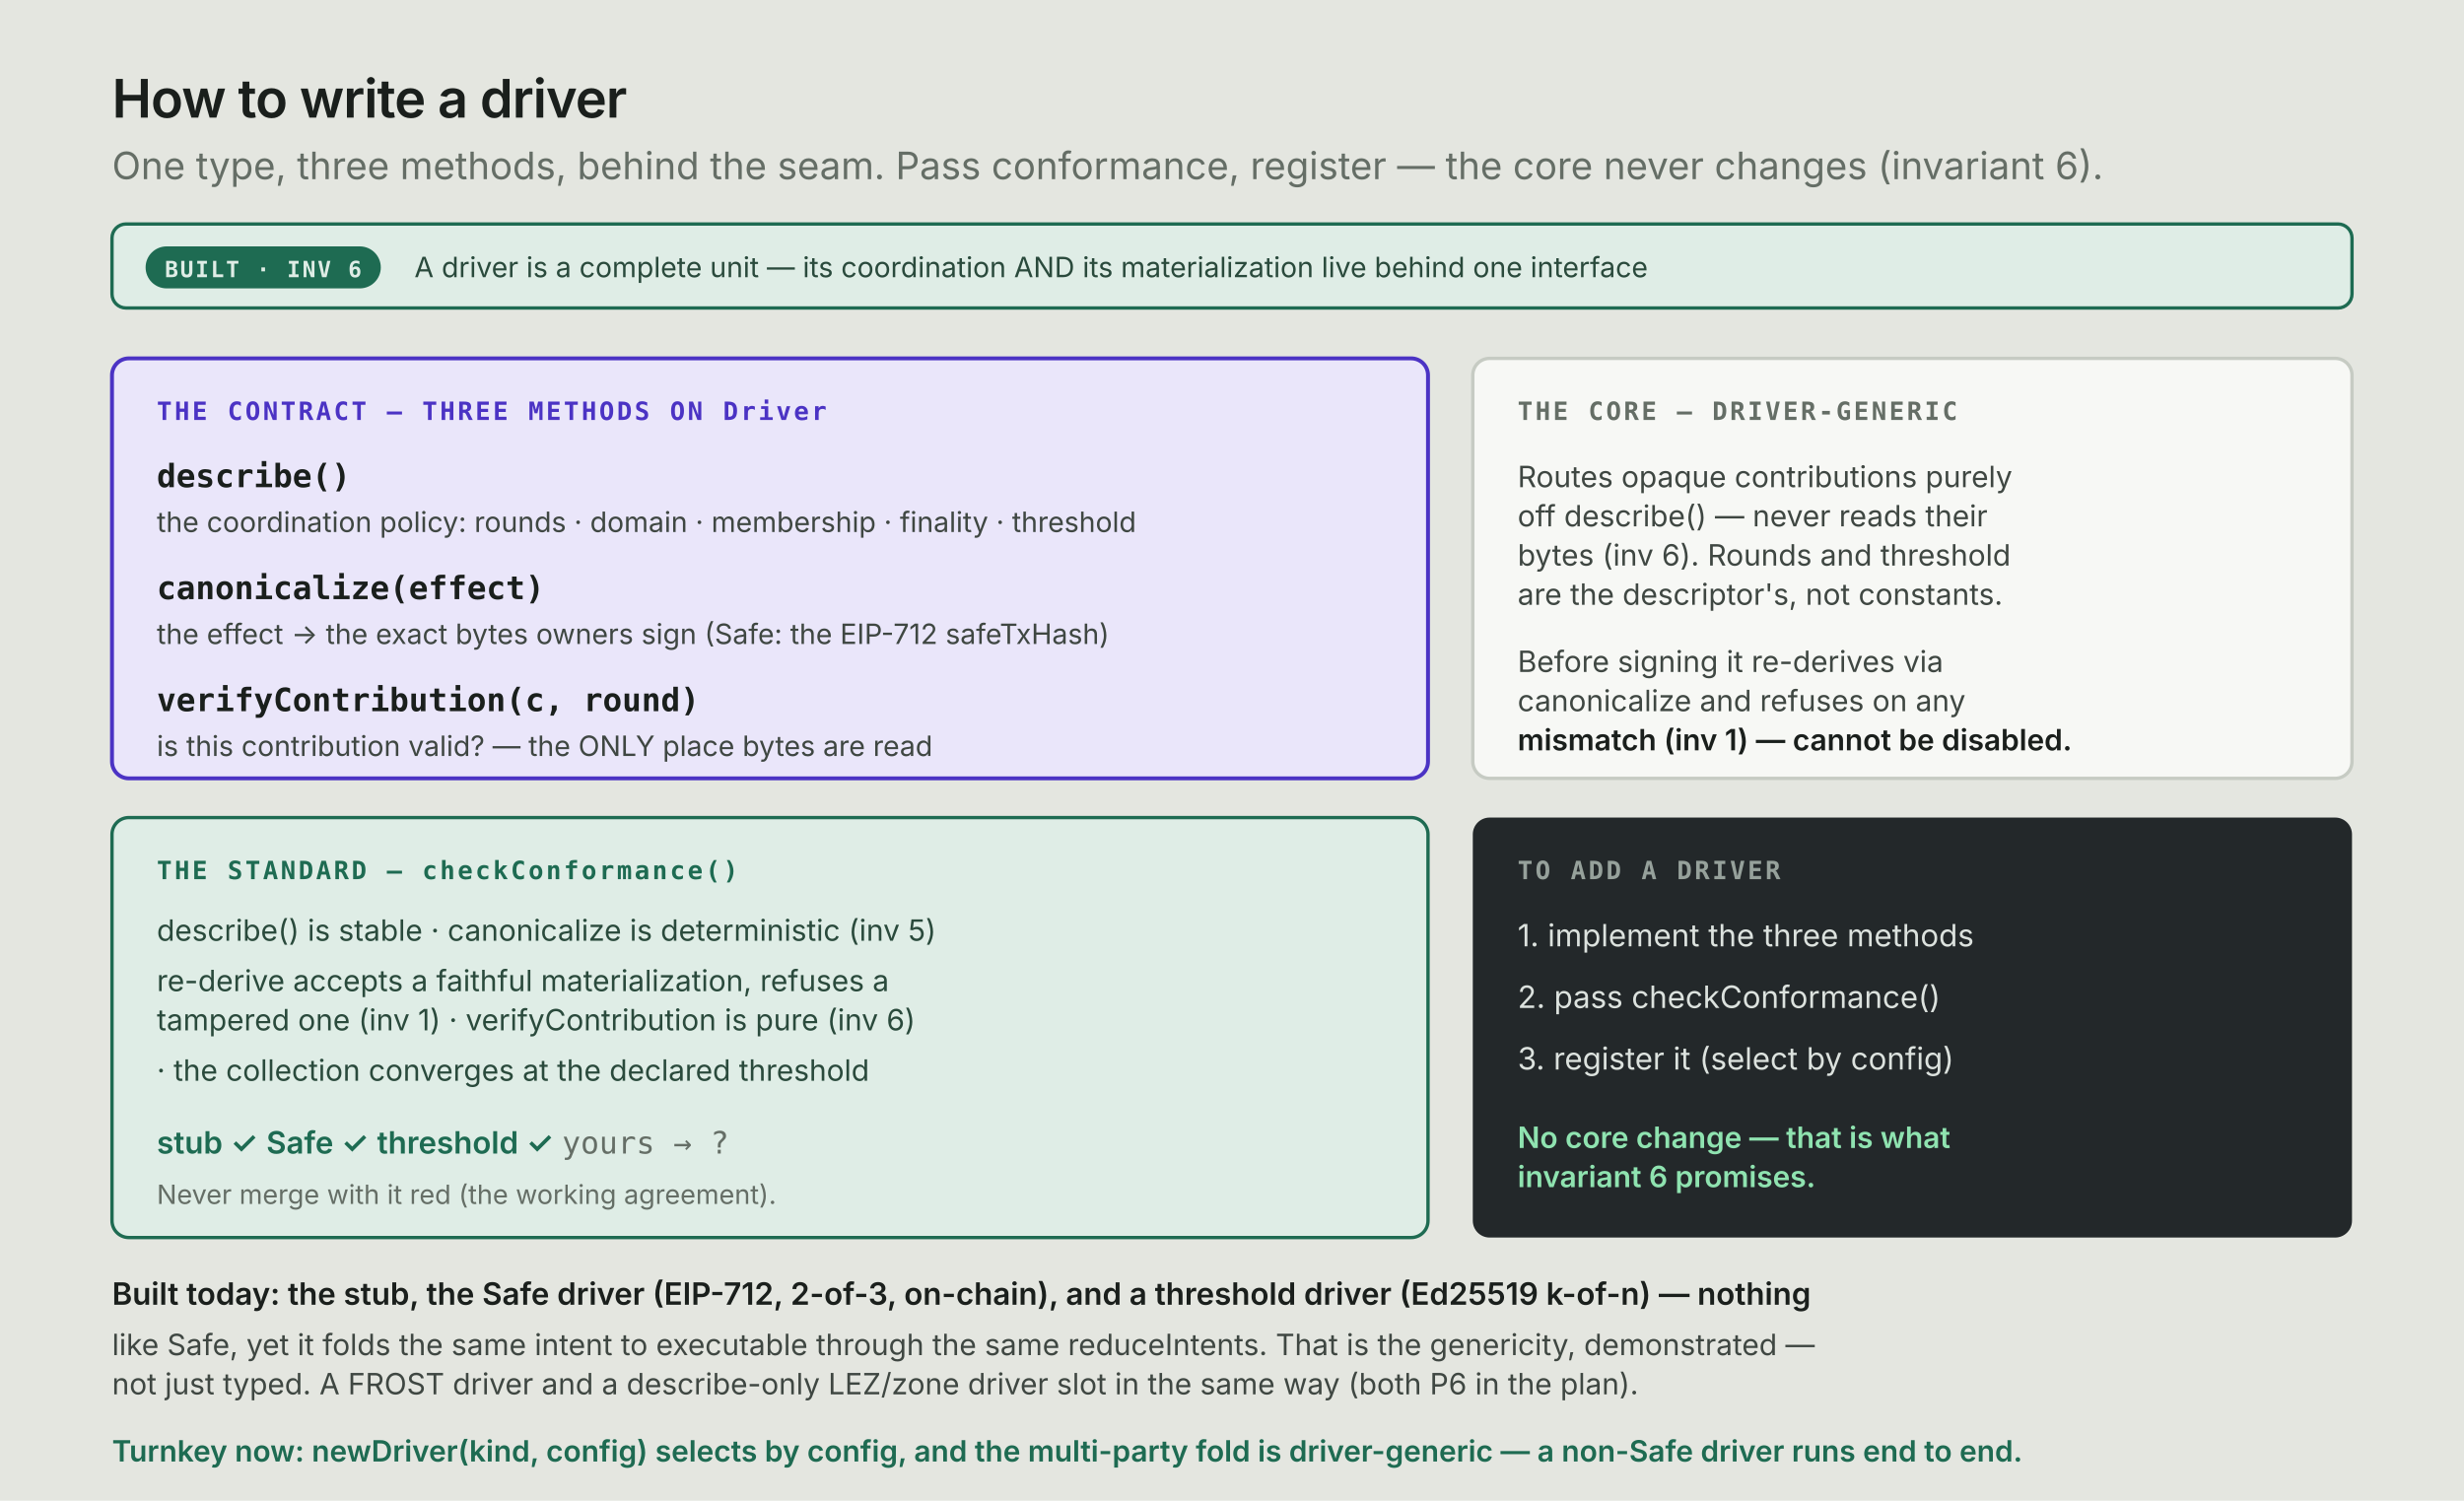
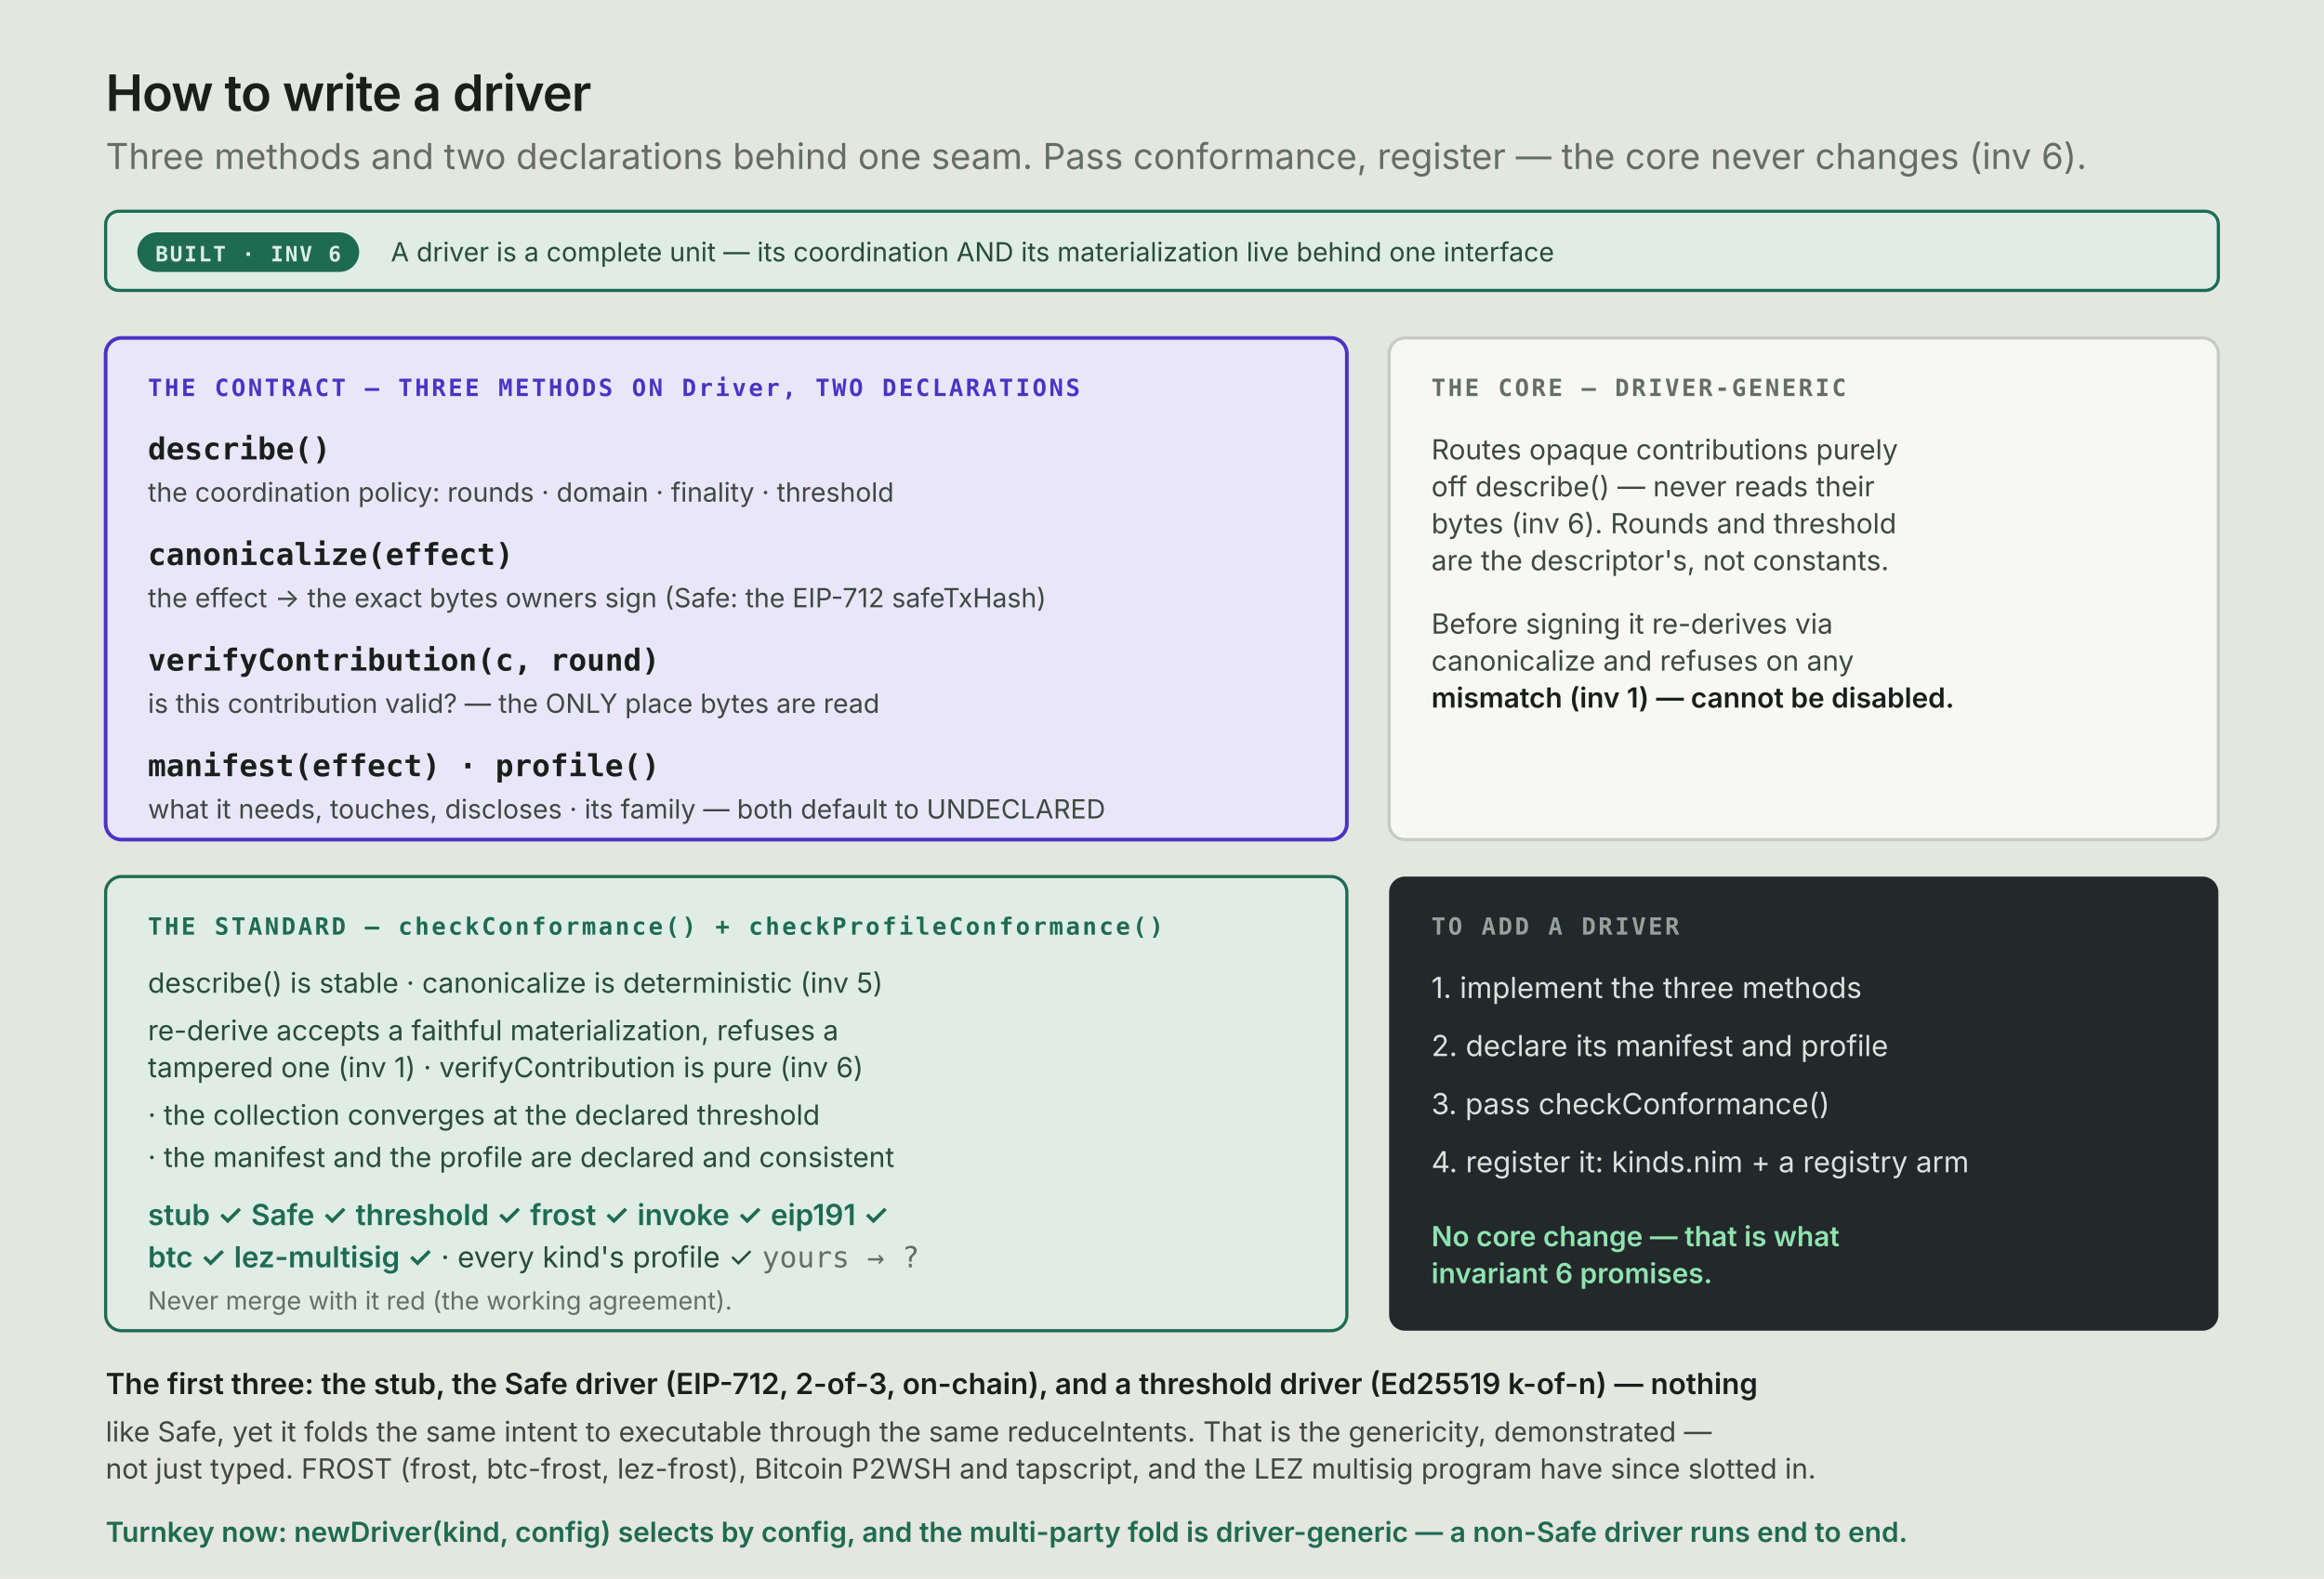
- <svg xmlns="http://www.w3.org/2000/svg" viewBox="0 0 880 536" width="880" height="536" font-family="'Instrument Sans',-apple-system,BlinkMacSystemFont,'Segoe UI',sans-serif">
+ <svg xmlns="http://www.w3.org/2000/svg" viewBox="0 0 880 598" width="880" height="598" font-family="'Instrument Sans',-apple-system,BlinkMacSystemFont,'Segoe UI',sans-serif">
  <defs>
    <marker id="g" viewBox="0 0 10 10" refX="9" refY="5" markerWidth="6" markerHeight="6" orient="auto-start-reverse">
      <path d="M 0 0 L 10 5 L 0 10 z" fill="#8A928C" />
    </marker>
  </defs>
-   <rect width="880" height="536" fill="#E4E6E0" />
+   <rect width="880" height="598" fill="#E4E6E0" />
  <text x="40" y="42" font-size="19" font-weight="600" fill="#1A1F1C" letter-spacing="-0.3">How to write a driver</text>
-   <text x="40" y="64" font-size="13.5" fill="#656E66">One type, three methods, behind the seam. Pass conformance, register — the core never changes (invariant 6).</text>
+   <text x="40" y="64" font-size="13.5" fill="#656E66">Three methods and two declarations behind one seam. Pass conformance, register — the core never changes (inv 6).</text>
  <rect x="40" y="80" width="800" height="30" rx="5" fill="#DFEDE6" stroke="#1E6B52" stroke-width="1.2" />
  <rect x="52" y="88" width="84" height="15" rx="7.5" fill="#1E6B52" />
  <text x="94" y="99" font-size="8" font-family="'DM Mono',ui-monospace,Menlo,monospace" font-weight="600" letter-spacing="0.08em" text-anchor="middle" fill="#DFEDE6">BUILT · INV 6</text>
  <text x="148" y="99" font-size="10" fill="#2A4A3C">A driver is a complete unit — its coordination AND its materialization live behind one interface</text>
-   <rect x="40" y="128" width="470" height="150" rx="6" fill="#EAE6FA" stroke="#4B33C4" stroke-width="1.4" />
-   <text x="56" y="150" font-size="9" font-family="'DM Mono',ui-monospace,Menlo,monospace" font-weight="600" letter-spacing="0.1em" fill="#4B33C4">THE CONTRACT — THREE METHODS ON Driver</text>
+   <rect x="40" y="128" width="470" height="190" rx="6" fill="#EAE6FA" stroke="#4B33C4" stroke-width="1.4" />
+   <text x="56" y="150" font-size="9" font-family="'DM Mono',ui-monospace,Menlo,monospace" font-weight="600" letter-spacing="0.1em" fill="#4B33C4">THE CONTRACT — THREE METHODS ON Driver, TWO DECLARATIONS</text>
  <text x="56" y="174" font-size="11.5" font-family="'DM Mono',ui-monospace,Menlo,monospace" font-weight="600" fill="#1A1F1C">describe()</text>
-   <text x="56" y="190" font-size="10" fill="#3F4742">the coordination policy: rounds · domain · membership · finality · threshold</text>
+   <text x="56" y="190" font-size="10" fill="#3F4742">the coordination policy: rounds · domain · finality · threshold</text>
  <text x="56" y="214" font-size="11.5" font-family="'DM Mono',ui-monospace,Menlo,monospace" font-weight="600" fill="#1A1F1C">canonicalize(effect)</text>
  <text x="56" y="230" font-size="10" fill="#3F4742">the effect → the exact bytes owners sign (Safe: the EIP-712 safeTxHash)</text>
  <text x="56" y="254" font-size="11.5" font-family="'DM Mono',ui-monospace,Menlo,monospace" font-weight="600" fill="#1A1F1C">verifyContribution(c, round)</text>
  <text x="56" y="270" font-size="10" fill="#3F4742">is this contribution valid? — the ONLY place bytes are read</text>
-   <rect x="526" y="128" width="314" height="150" rx="6" fill="#F7F8F5" stroke="#C6CBC3" stroke-width="1.2" />
+   <text x="56" y="294" font-size="11.5" font-family="'DM Mono',ui-monospace,Menlo,monospace" font-weight="600" fill="#1A1F1C">manifest(effect) · profile()</text>
+   <text x="56" y="310" font-size="10" fill="#3F4742">what it needs, touches, discloses · its family — both default to UNDECLARED</text>
+   <rect x="526" y="128" width="314" height="190" rx="6" fill="#F7F8F5" stroke="#C6CBC3" stroke-width="1.2" />
  <text x="542" y="150" font-size="9" font-family="'DM Mono',ui-monospace,Menlo,monospace" font-weight="600" letter-spacing="0.1em" fill="#656E66">THE CORE — DRIVER-GENERIC</text>
  <text x="542" y="174" font-size="10.5" fill="#3F4742">Routes opaque contributions purely</text>
  <text x="542" y="188" font-size="10.5" fill="#3F4742">off describe() — never reads their</text>
  <text x="542" y="202" font-size="10.5" fill="#3F4742">bytes (inv 6). Rounds and threshold</text>
  <text x="542" y="216" font-size="10.5" fill="#3F4742">are the descriptor's, not constants.</text>
  <text x="542" y="240" font-size="10.5" fill="#3F4742">Before signing it re-derives via</text>
  <text x="542" y="254" font-size="10.5" fill="#3F4742">canonicalize and refuses on any</text>
  <text x="542" y="268" font-size="10.5" fill="#1A1F1C" font-weight="600">mismatch (inv 1) — cannot be disabled.</text>
-   <rect x="40" y="292" width="470" height="150" rx="6" fill="#DFEDE6" stroke="#1E6B52" stroke-width="1.2" />
-   <text x="56" y="314" font-size="9" font-family="'DM Mono',ui-monospace,Menlo,monospace" font-weight="600" letter-spacing="0.1em" fill="#1E6B52">THE STANDARD — checkConformance()</text>
-   <text x="56" y="336" font-size="10.5" fill="#2A4A3C">describe() is stable · canonicalize is deterministic (inv 5)</text>
-   <text x="56" y="354" font-size="10.5" fill="#2A4A3C">re-derive accepts a faithful materialization, refuses a</text>
-   <text x="56" y="368" font-size="10.5" fill="#2A4A3C">tampered one (inv 1) · verifyContribution is pure (inv 6)</text>
-   <text x="56" y="386" font-size="10.5" fill="#2A4A3C">· the collection converges at the declared threshold</text>
-   <text x="56" y="412" font-size="11" fill="#1A1F1C">
+   <rect x="40" y="332" width="470" height="172" rx="6" fill="#DFEDE6" stroke="#1E6B52" stroke-width="1.2" />
+   <text x="56" y="354" font-size="9" font-family="'DM Mono',ui-monospace,Menlo,monospace" font-weight="600" letter-spacing="0.1em" fill="#1E6B52">THE STANDARD — checkConformance() + checkProfileConformance()</text>
+   <text x="56" y="376" font-size="10.5" fill="#2A4A3C">describe() is stable · canonicalize is deterministic (inv 5)</text>
+   <text x="56" y="394" font-size="10.5" fill="#2A4A3C">re-derive accepts a faithful materialization, refuses a</text>
+   <text x="56" y="408" font-size="10.5" fill="#2A4A3C">tampered one (inv 1) · verifyContribution is pure (inv 6)</text>
+   <text x="56" y="426" font-size="10.5" fill="#2A4A3C">· the collection converges at the declared threshold</text>
+   <text x="56" y="442" font-size="10.5" fill="#2A4A3C">· the manifest and the profile are declared and consistent</text>
+   <text x="56" y="464" font-size="11" fill="#1A1F1C">
    <tspan font-weight="600" fill="#1E6B52">stub ✓</tspan>
    <tspan font-weight="600" fill="#1E6B52">Safe ✓</tspan>
    <tspan font-weight="600" fill="#1E6B52">threshold ✓</tspan>
+     <tspan font-weight="600" fill="#1E6B52">frost ✓</tspan>
+     <tspan font-weight="600" fill="#1E6B52">invoke ✓</tspan>
+     <tspan font-weight="600" fill="#1E6B52">eip191 ✓</tspan>
+   </text>
+   <text x="56" y="480" font-size="11" fill="#1A1F1C">
+     <tspan font-weight="600" fill="#1E6B52">btc ✓</tspan>
+     <tspan font-weight="600" fill="#1E6B52">lez-multisig ✓</tspan>
+     <tspan fill="#2A4A3C">· every kind's profile ✓</tspan>
    <tspan fill="#656E66" font-family="'DM Mono',ui-monospace,Menlo,monospace">yours → ?</tspan>
  </text>
-   <text x="56" y="430" font-size="9.5" fill="#656E66">Never merge with it red (the working agreement).</text>
-   <rect x="526" y="292" width="314" height="150" rx="6" fill="#23282A" />
-   <text x="542" y="314" font-size="9" font-family="'DM Mono',ui-monospace,Menlo,monospace" font-weight="600" letter-spacing="0.1em" fill="#96A19B">TO ADD A DRIVER</text>
-   <text x="542" y="338" font-size="11" fill="#DCE2DE">1. implement the three methods</text>
-   <text x="542" y="360" font-size="11" fill="#DCE2DE">2. pass checkConformance()</text>
-   <text x="542" y="382" font-size="11" fill="#DCE2DE">3. register it (select by config)</text>
-   <text x="542" y="410" font-size="10.5" fill="#8FE3B0" font-weight="600">No core change — that is what</text>
-   <text x="542" y="424" font-size="10.5" fill="#8FE3B0" font-weight="600">invariant 6 promises.</text>
-   <text x="40" y="466" font-size="11" font-weight="600" fill="#1A1F1C">Built today: the stub, the Safe driver (EIP-712, 2-of-3, on-chain), and a threshold driver (Ed25519 k-of-n) — nothing</text>
-   <text x="40" y="484" font-size="10.5" fill="#3F4742">like Safe, yet it folds the same intent to executable through the same reduceIntents. That is the genericity, demonstrated —</text>
-   <text x="40" y="498" font-size="10.5" fill="#3F4742">not just typed. A FROST driver and a describe-only LEZ/zone driver slot in the same way (both P6 in the plan).</text>
-   <text x="40" y="522" font-size="10.5" fill="#1E6B52" font-weight="600">Turnkey now: newDriver(kind, config) selects by config, and the multi-party fold is driver-generic — a non-Safe driver runs end to end.</text>
+   <text x="56" y="496" font-size="9.5" fill="#656E66">Never merge with it red (the working agreement).</text>
+   <rect x="526" y="332" width="314" height="172" rx="6" fill="#23282A" />
+   <text x="542" y="354" font-size="9" font-family="'DM Mono',ui-monospace,Menlo,monospace" font-weight="600" letter-spacing="0.1em" fill="#96A19B">TO ADD A DRIVER</text>
+   <text x="542" y="378" font-size="11" fill="#DCE2DE">1. implement the three methods</text>
+   <text x="542" y="400" font-size="11" fill="#DCE2DE">2. declare its manifest and profile</text>
+   <text x="542" y="422" font-size="11" fill="#DCE2DE">3. pass checkConformance()</text>
+   <text x="542" y="444" font-size="11" fill="#DCE2DE">4. register it: kinds.nim + a registry arm</text>
+   <text x="542" y="472" font-size="10.5" fill="#8FE3B0" font-weight="600">No core change — that is what</text>
+   <text x="542" y="486" font-size="10.5" fill="#8FE3B0" font-weight="600">invariant 6 promises.</text>
+   <text x="40" y="528" font-size="11" font-weight="600" fill="#1A1F1C">The first three: the stub, the Safe driver (EIP-712, 2-of-3, on-chain), and a threshold driver (Ed25519 k-of-n) — nothing</text>
+   <text x="40" y="546" font-size="10.5" fill="#3F4742">like Safe, yet it folds the same intent to executable through the same reduceIntents. That is the genericity, demonstrated —</text>
+   <text x="40" y="560" font-size="10.5" fill="#3F4742">not just typed. FROST (frost, btc-frost, lez-frost), Bitcoin P2WSH and tapscript, and the LEZ multisig program have since slotted in.</text>
+   <text x="40" y="584" font-size="10.5" fill="#1E6B52" font-weight="600">Turnkey now: newDriver(kind, config) selects by config, and the multi-party fold is driver-generic — a non-Safe driver runs end to end.</text>
</svg>
